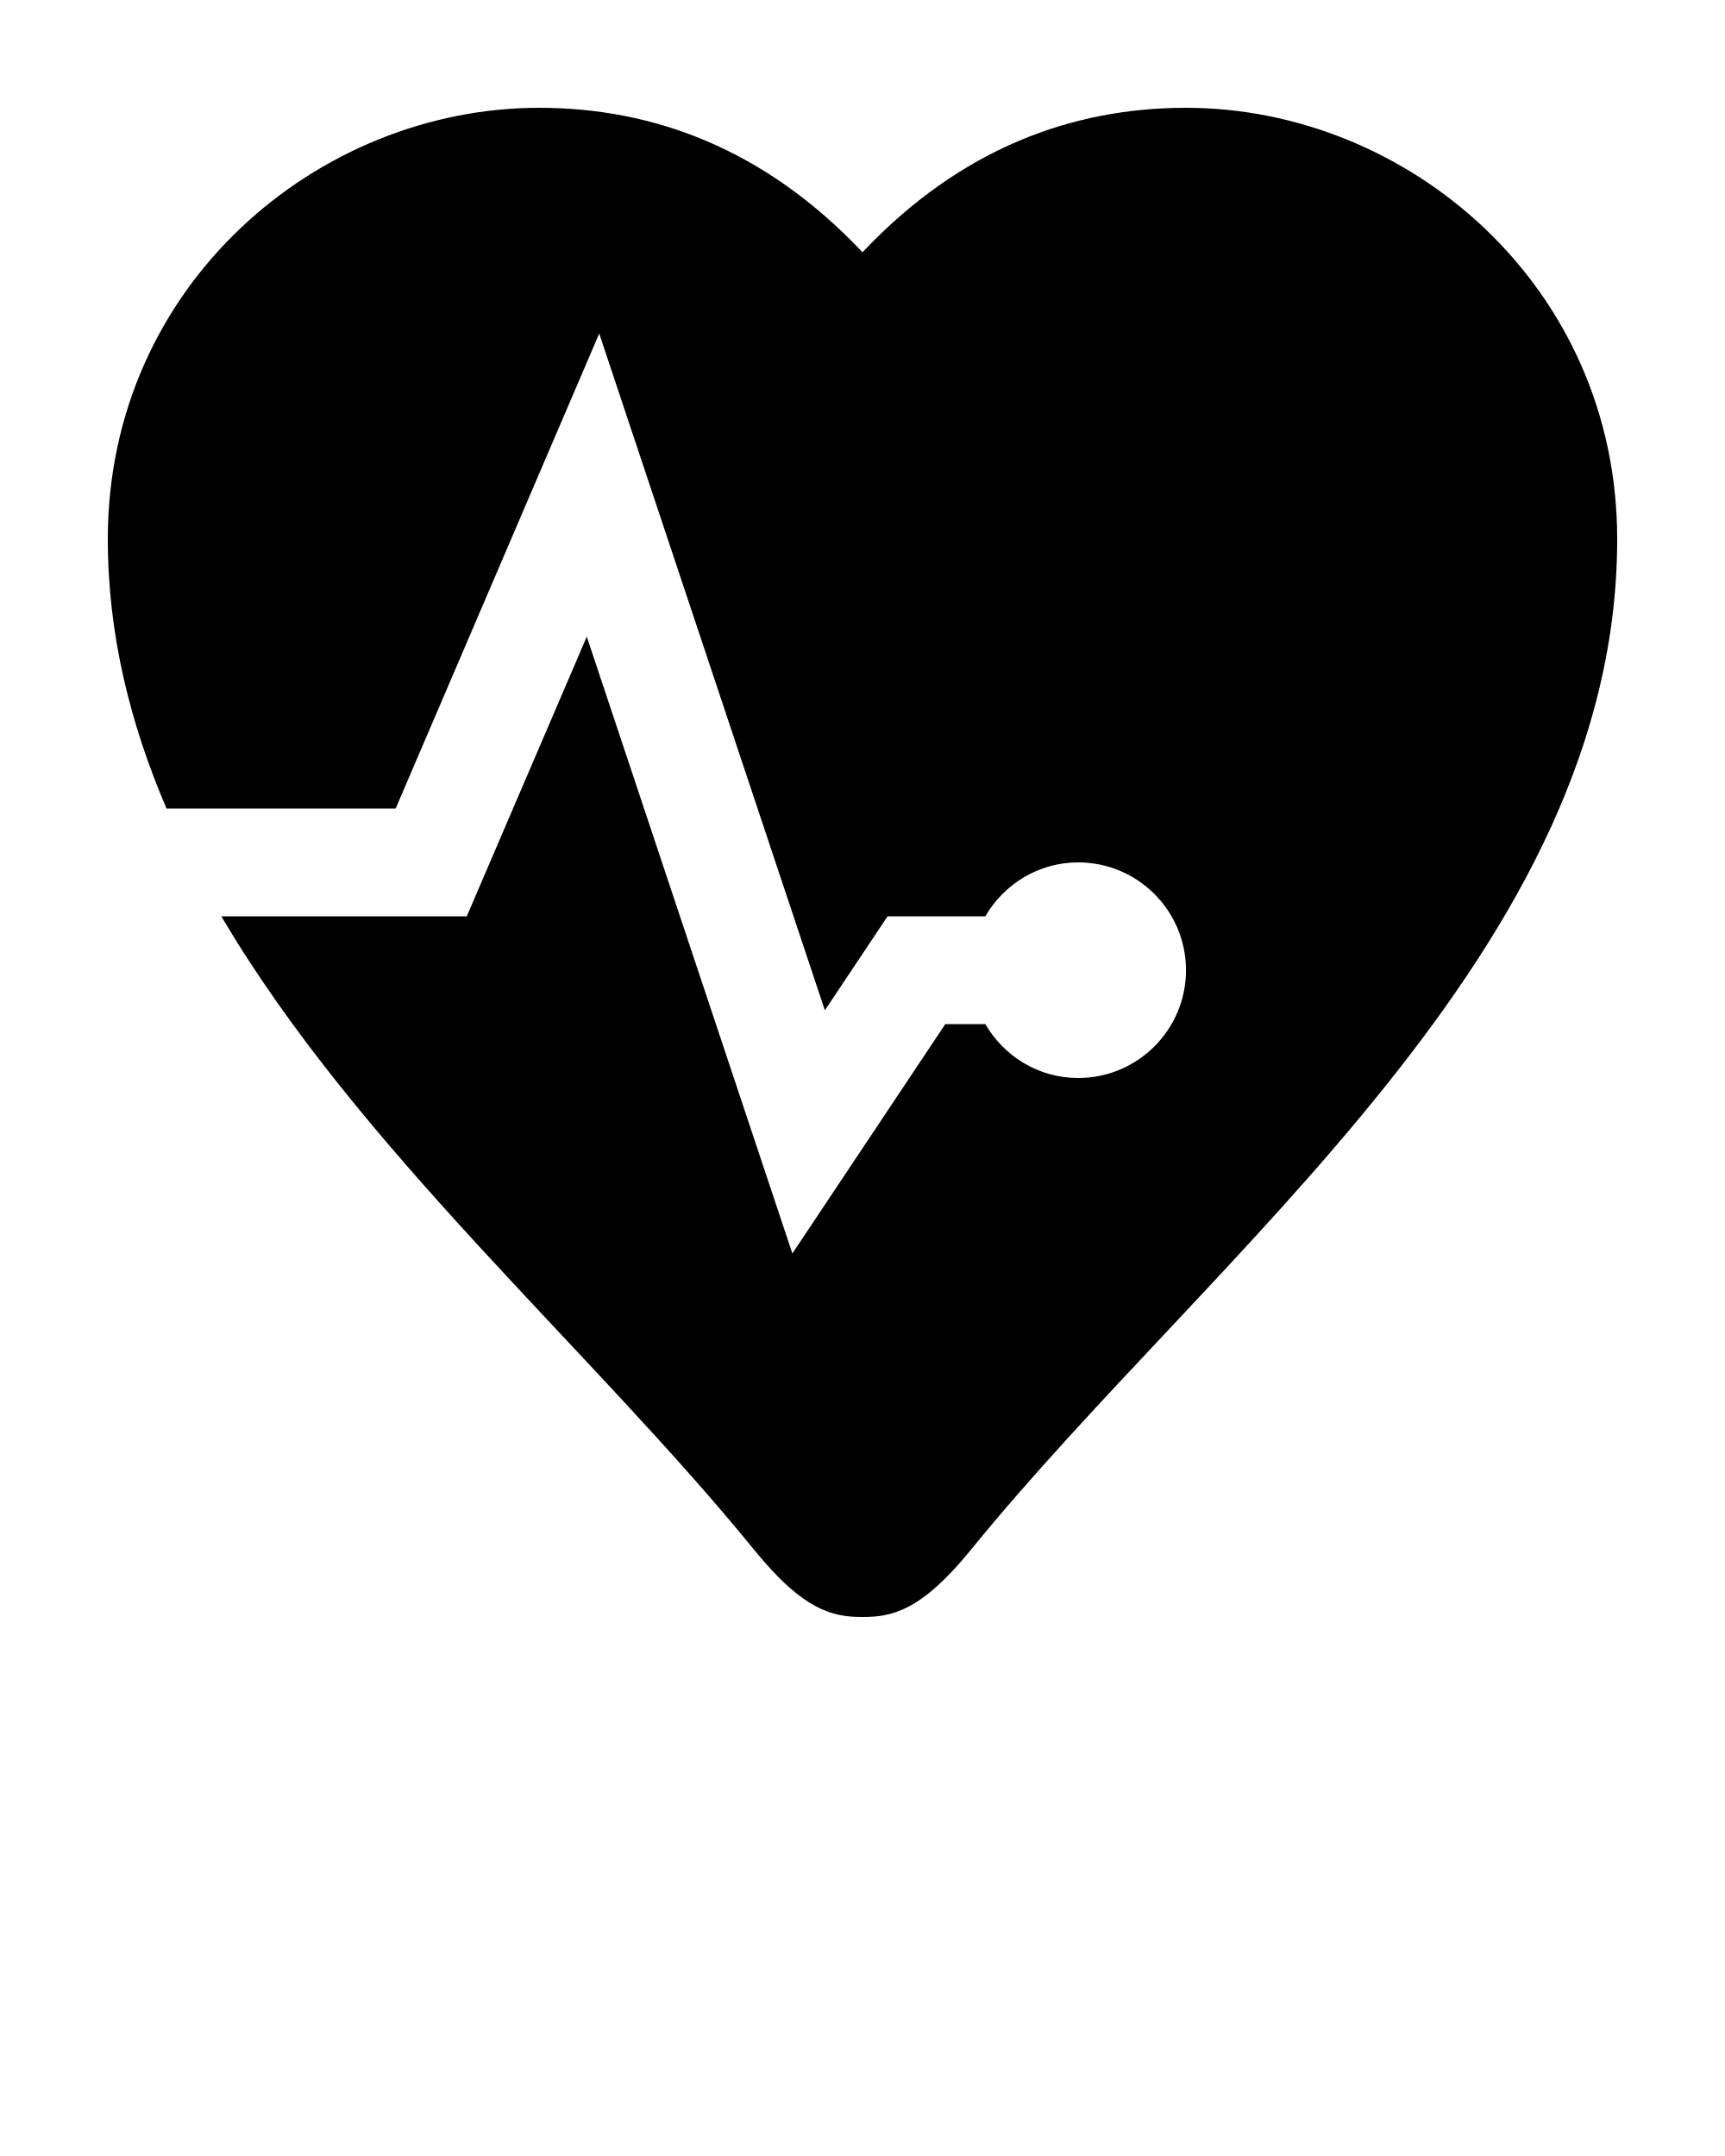
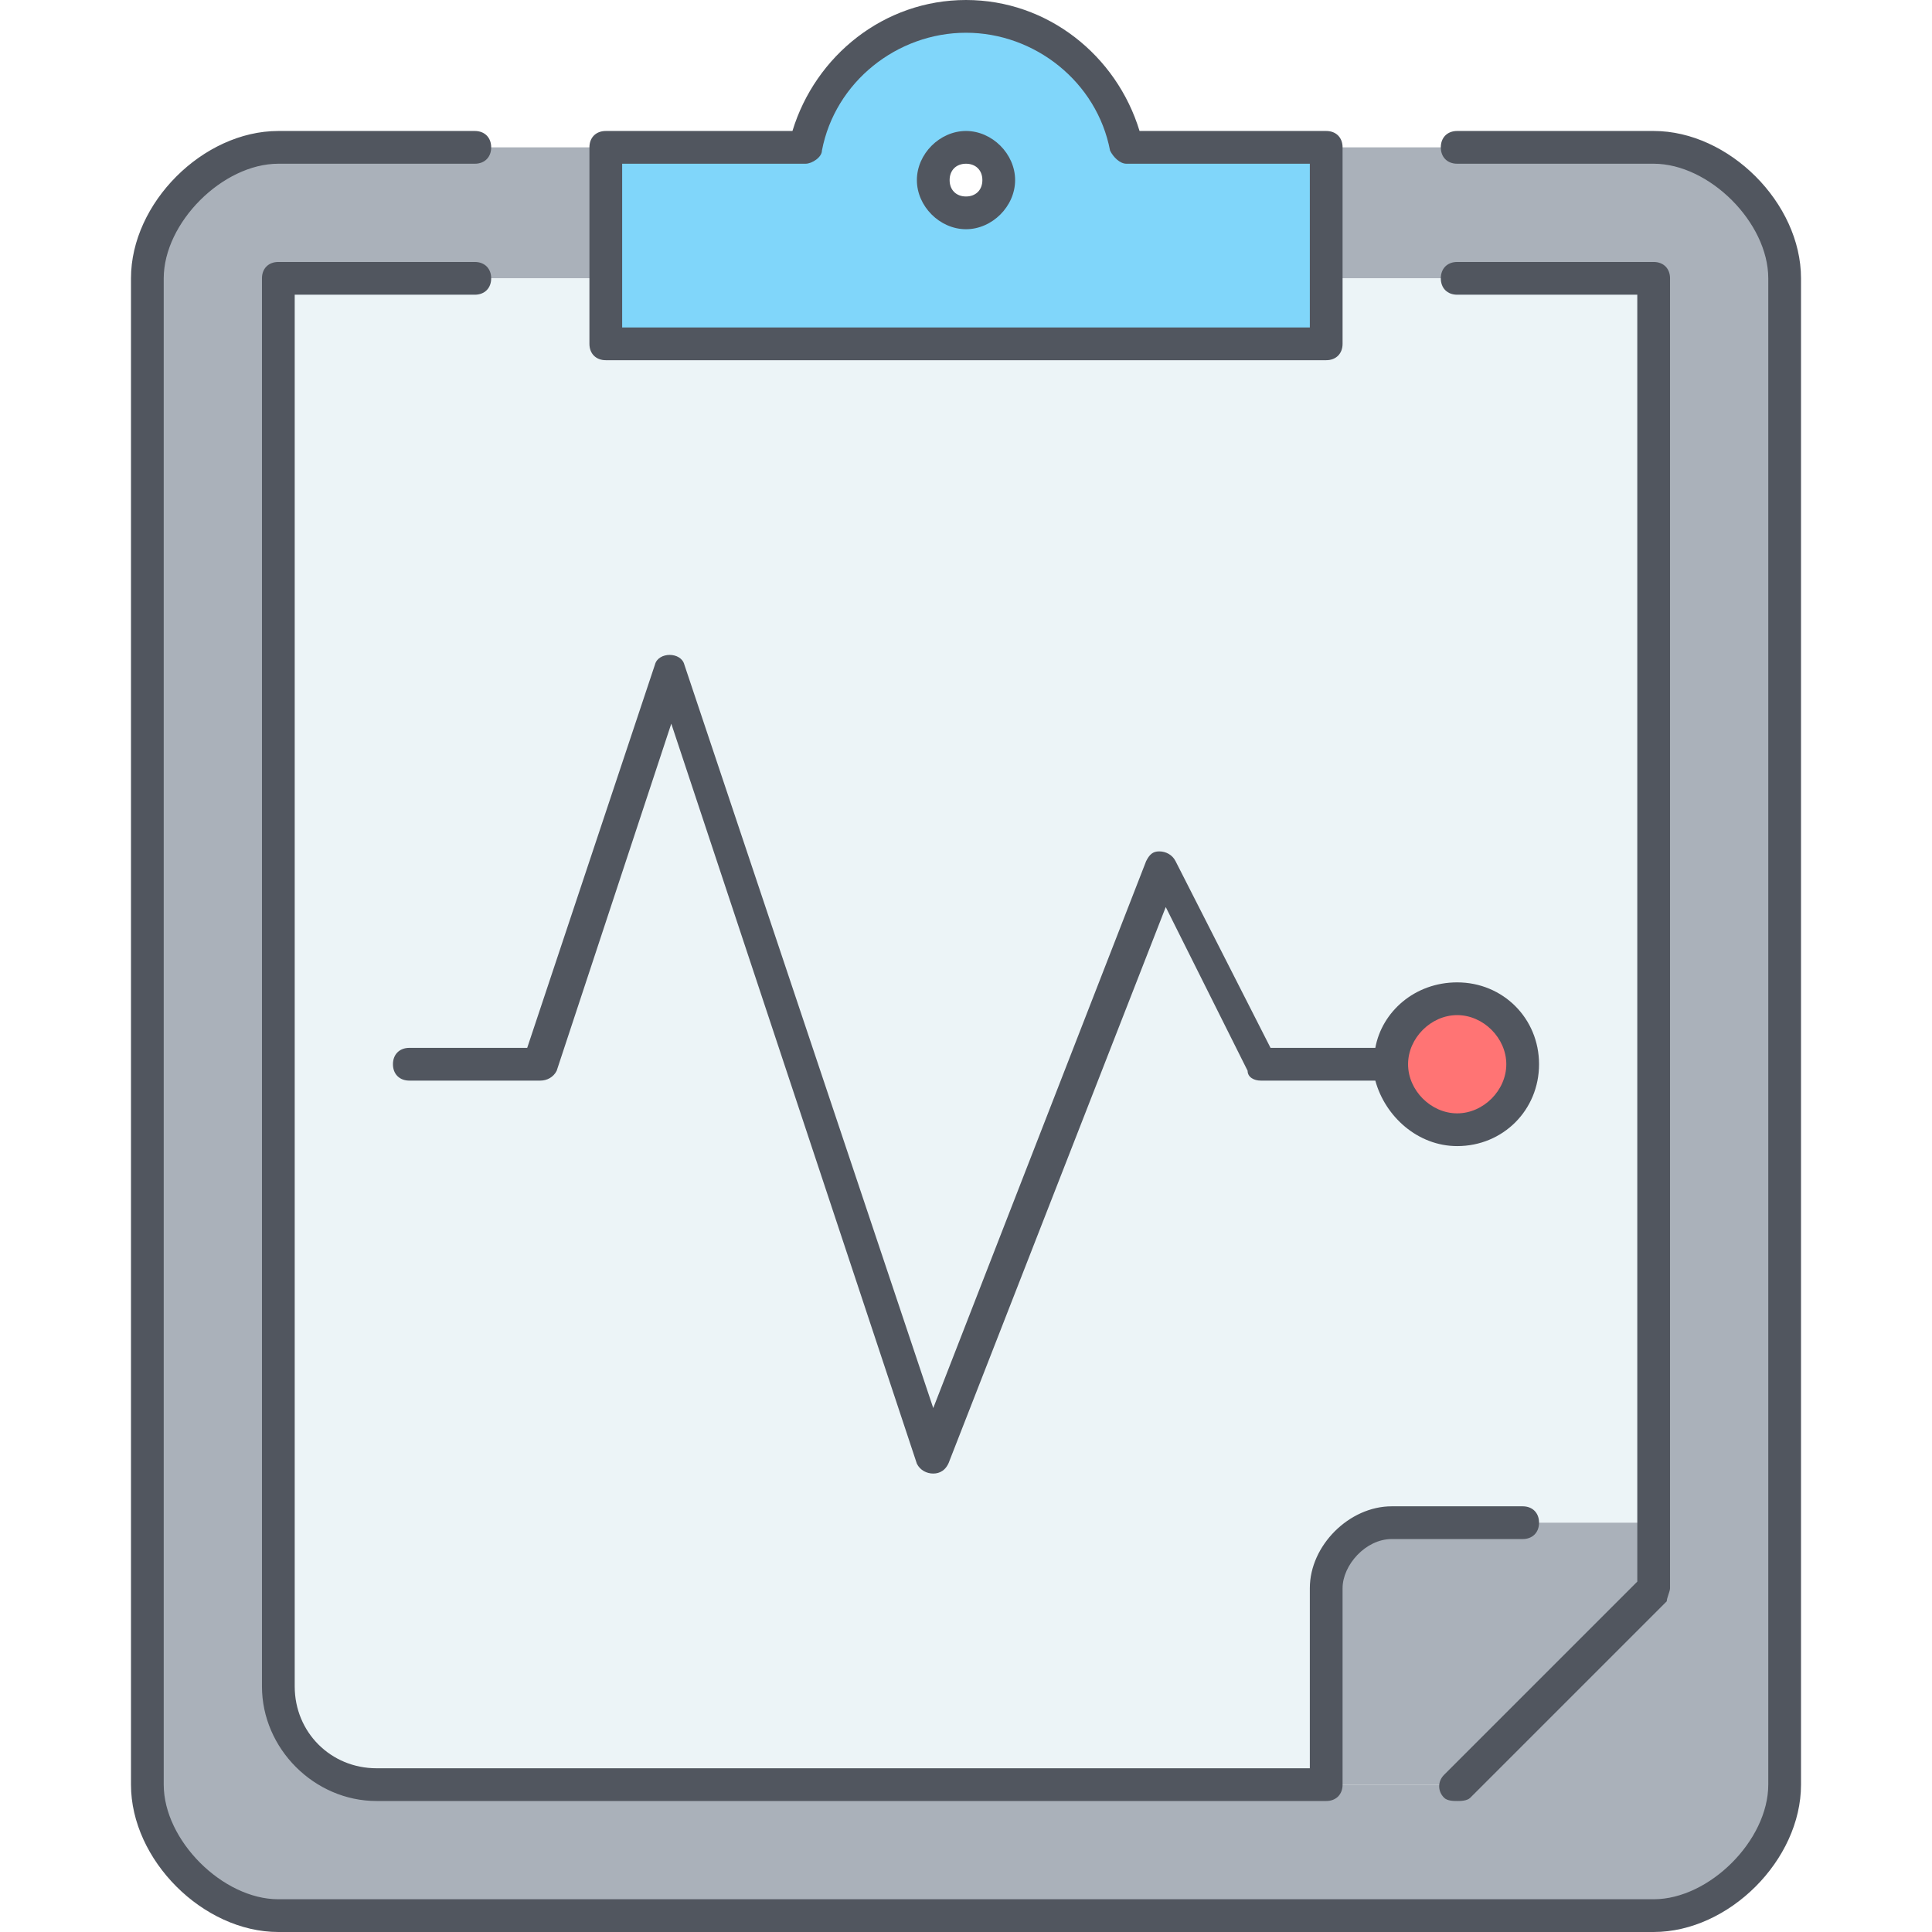
- <svg xmlns="http://www.w3.org/2000/svg" version="1.1" x="0px" y="0px" viewBox="0 0 32 40" enable-background="new 0 0 32 32" xml:space="preserve">
-   <path d="M22,2c-2.094,0-4.172,0.743-6,2.68C14.172,2.743,12.094,2,10,2c-4.109,0-8,3.297-8,8c0,1.771,0.415,3.426,1.089,5h4.251  l3.776-8.812l4.186,12.556L16.465,17h1.813c0.347-0.595,0.984-1,1.723-1c1.104,0,2,0.896,2,2s-0.896,2-2,2  c-0.738,0-1.376-0.404-1.723-1h-0.742l-2.837,4.256l-3.814-11.444L8.659,17H4.106c2.546,4.323,6.864,8.039,9.894,11.766  C14.922,29.899,15.469,30,16,30s1.078-0.101,2-1.234C22.541,23.181,30,17.625,30,10C30,5.297,26.109,2,22,2z" />
+ <svg xmlns="http://www.w3.org/2000/svg" version="1.1" id="Layer_1" x="0px" y="0px" viewBox="0 0 503.467 503.467" style="enable-background:new 0 0 503.467 503.467;" xml:space="preserve">
+   <g transform="translate(5 1)">
+     <path style="fill:#80D6FA;" d="M255.267,45.933c0-4.267-3.413-8.533-8.533-8.533c-5.12,0-8.533,4.267-8.533,8.533   s3.413,8.533,8.533,8.533C251.853,54.467,255.267,50.2,255.267,45.933L255.267,45.933z M340.6,71.533V88.6H152.867V71.533V37.4   h52.053c4.267-19.627,21.333-34.133,41.813-34.133S284.28,17.773,288.547,37.4H340.6V71.533z" />
+     <path style="fill:#AAB1BA;" d="M460.067,71.533v392.533c0,17.067-17.067,34.133-34.133,34.133h-358.4   c-17.067,0-34.133-17.067-34.133-34.133V71.533C33.4,54.467,50.467,37.4,67.533,37.4h85.333v34.133H67.533v366.933   c0,14.507,11.093,25.6,25.6,25.6H340.6h34.133l51.2-51.2V395.8V71.533H340.6V37.4h85.333C443,37.4,460.067,54.467,460.067,71.533" />
+     <path style="fill:#ECF4F7;" d="M425.933,71.533V395.8h-68.267c-9.387,0-17.067,8.533-17.067,17.067v51.2H93.133   c-14.507,0-25.6-11.093-25.6-25.6V71.533h85.333V88.6H340.6V71.533H425.933z M357.667,276.333c0,9.387,7.68,17.067,17.067,17.067   c9.387,0,17.067-7.68,17.067-17.067s-7.68-17.067-17.067-17.067C365.347,259.267,357.667,266.947,357.667,276.333L357.667,276.333z   " />
+     <path style="fill:#FF7474;" d="M374.733,259.267c9.387,0,17.067,7.68,17.067,17.067s-7.68,17.067-17.067,17.067   c-9.387,0-17.067-7.68-17.067-17.067S365.347,259.267,374.733,259.267" />
+     <path style="fill:#AAB1BA;" d="M425.933,395.8v17.067l-51.2,51.2H340.6v-51.2c0-8.533,7.68-17.067,17.067-17.067H425.933z" />
+   </g>
+   <path style="fill:#51565F;" d="M430.933,503.467h-358.4c-19.627,0-38.4-18.773-38.4-38.4V72.533c0-19.627,18.773-38.4,38.4-38.4  h51.2c2.56,0,4.267,1.707,4.267,4.267s-1.707,4.267-4.267,4.267h-51.2c-14.507,0-29.867,15.36-29.867,29.867v392.533  c0,14.507,15.36,29.867,29.867,29.867h358.4c14.507,0,29.867-15.36,29.867-29.867V72.533c0-14.507-15.36-29.867-29.867-29.867h-51.2  c-2.56,0-4.267-1.707-4.267-4.267s1.707-4.267,4.267-4.267h51.2c19.627,0,38.4,18.773,38.4,38.4v392.533  C469.333,484.693,450.56,503.467,430.933,503.467z M379.733,469.333c-0.853,0-2.56,0-3.413-0.853c-1.707-1.707-1.707-4.267,0-5.973  l50.347-50.347V76.8h-46.933c-2.56,0-4.267-1.707-4.267-4.267c0-2.56,1.707-4.267,4.267-4.267h51.2c2.56,0,4.267,1.707,4.267,4.267  v341.333c0,0.853-0.853,2.56-0.853,3.413l-51.2,51.2C382.293,469.333,380.587,469.333,379.733,469.333z M345.6,469.333H98.133  c-16.213,0-29.867-13.653-29.867-29.867V72.533c0-2.56,1.707-4.267,4.267-4.267h51.2c2.56,0,4.267,1.707,4.267,4.267  c0,2.56-1.707,4.267-4.267,4.267H76.8v362.667c0,11.947,9.387,21.333,21.333,21.333h243.2v-46.933  c0-11.093,10.24-21.333,21.333-21.333H396.8c2.56,0,4.267,1.707,4.267,4.267s-1.707,4.267-4.267,4.267h-34.133  c-6.827,0-12.8,6.827-12.8,12.8v51.2C349.867,467.627,348.16,469.333,345.6,469.333z M243.2,384L243.2,384  c-1.707,0-3.413-0.853-4.267-2.56l-64-192.853l-29.867,90.453c-0.853,1.707-2.56,2.56-4.267,2.56h-34.133  c-2.56,0-4.267-1.707-4.267-4.267s1.707-4.267,4.267-4.267h30.72l33.28-99.84c0.853-3.413,6.827-3.413,7.68,0L243.2,366.933  l55.467-142.507c0.853-1.707,1.707-2.56,3.413-2.56s3.413,0.853,4.267,2.56l24.747,48.64H358.4  C360.107,263.68,368.64,256,379.733,256c11.947,0,21.333,9.387,21.333,21.333s-9.387,21.333-21.333,21.333  c-10.24,0-18.773-7.68-21.333-17.067h-29.867c-1.707,0-3.413-0.853-3.413-2.56l-21.333-42.667l-56.32,144.213  C246.613,383.147,244.907,384,243.2,384z M379.733,264.533c-6.827,0-12.8,5.973-12.8,12.8s5.973,12.8,12.8,12.8  c6.827,0,12.8-5.973,12.8-12.8S386.56,264.533,379.733,264.533z M345.6,93.867H157.867c-2.56,0-4.267-1.707-4.267-4.267V38.4  c0-2.56,1.707-4.267,4.267-4.267h48.64C212.48,14.507,230.4,0,251.733,0s39.253,14.507,45.227,34.133h48.64  c2.56,0,4.267,1.707,4.267,4.267v51.2C349.867,92.16,348.16,93.867,345.6,93.867z M162.133,85.333h179.2V42.667h-47.787  c-1.707,0-3.413-1.707-4.267-3.413c-3.413-17.92-19.627-30.72-37.547-30.72c-17.92,0-34.133,12.8-37.547,30.72  c0,1.707-2.56,3.413-4.267,3.413h-47.787V85.333z M251.733,59.733c-6.827,0-12.8-5.973-12.8-12.8s5.973-12.8,12.8-12.8  c6.827,0,12.8,5.973,12.8,12.8S258.56,59.733,251.733,59.733z M251.733,42.667c-2.56,0-4.267,1.707-4.267,4.267  c0,2.56,1.707,4.267,4.267,4.267c2.56,0,4.267-1.707,4.267-4.267C256,44.373,254.293,42.667,251.733,42.667z" />
+   <g>
+ </g>
+   <g>
+ </g>
+   <g>
+ </g>
+   <g>
+ </g>
+   <g>
+ </g>
+   <g>
+ </g>
+   <g>
+ </g>
+   <g>
+ </g>
+   <g>
+ </g>
+   <g>
+ </g>
+   <g>
+ </g>
+   <g>
+ </g>
+   <g>
+ </g>
+   <g>
+ </g>
+   <g>
+ </g>
</svg>
